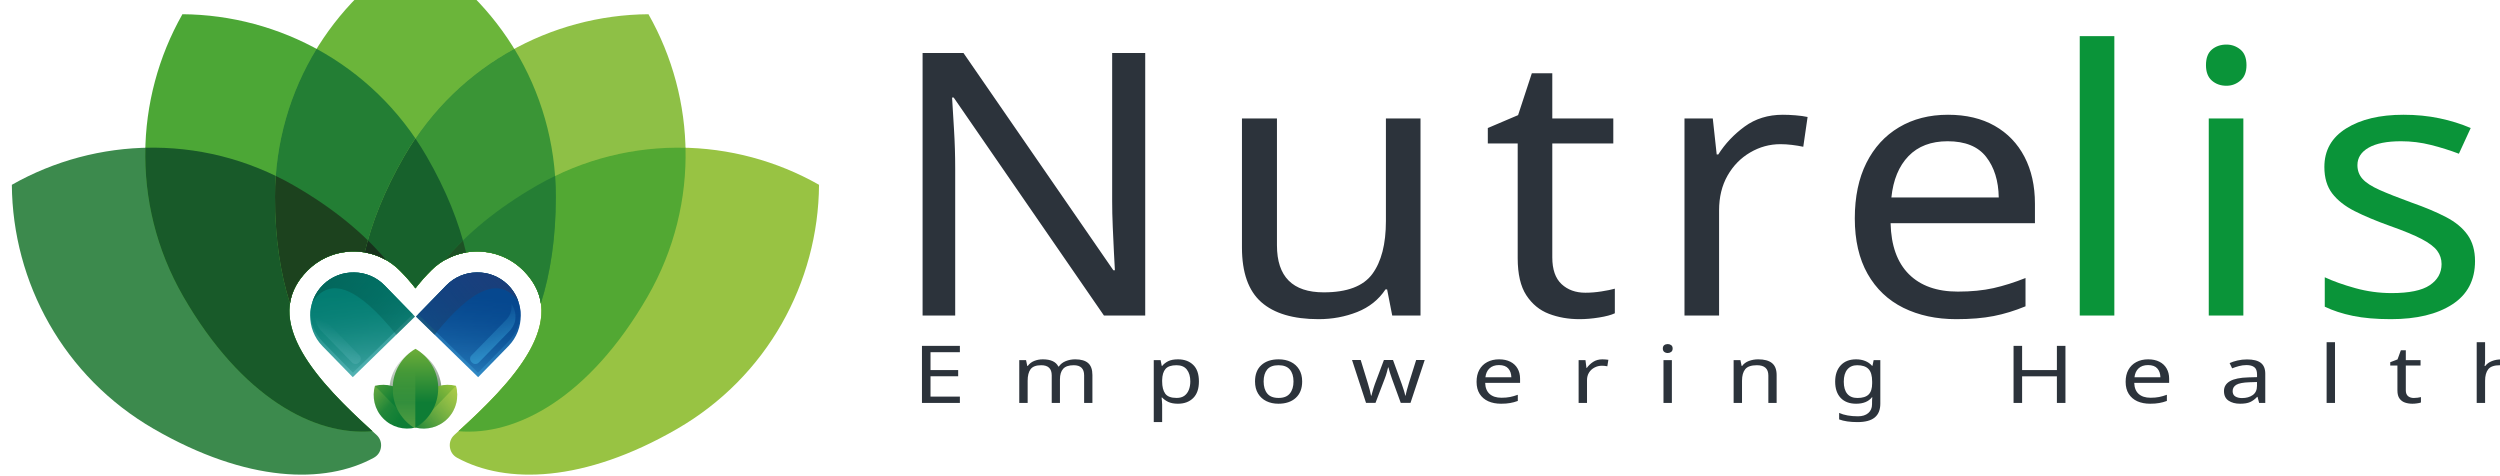
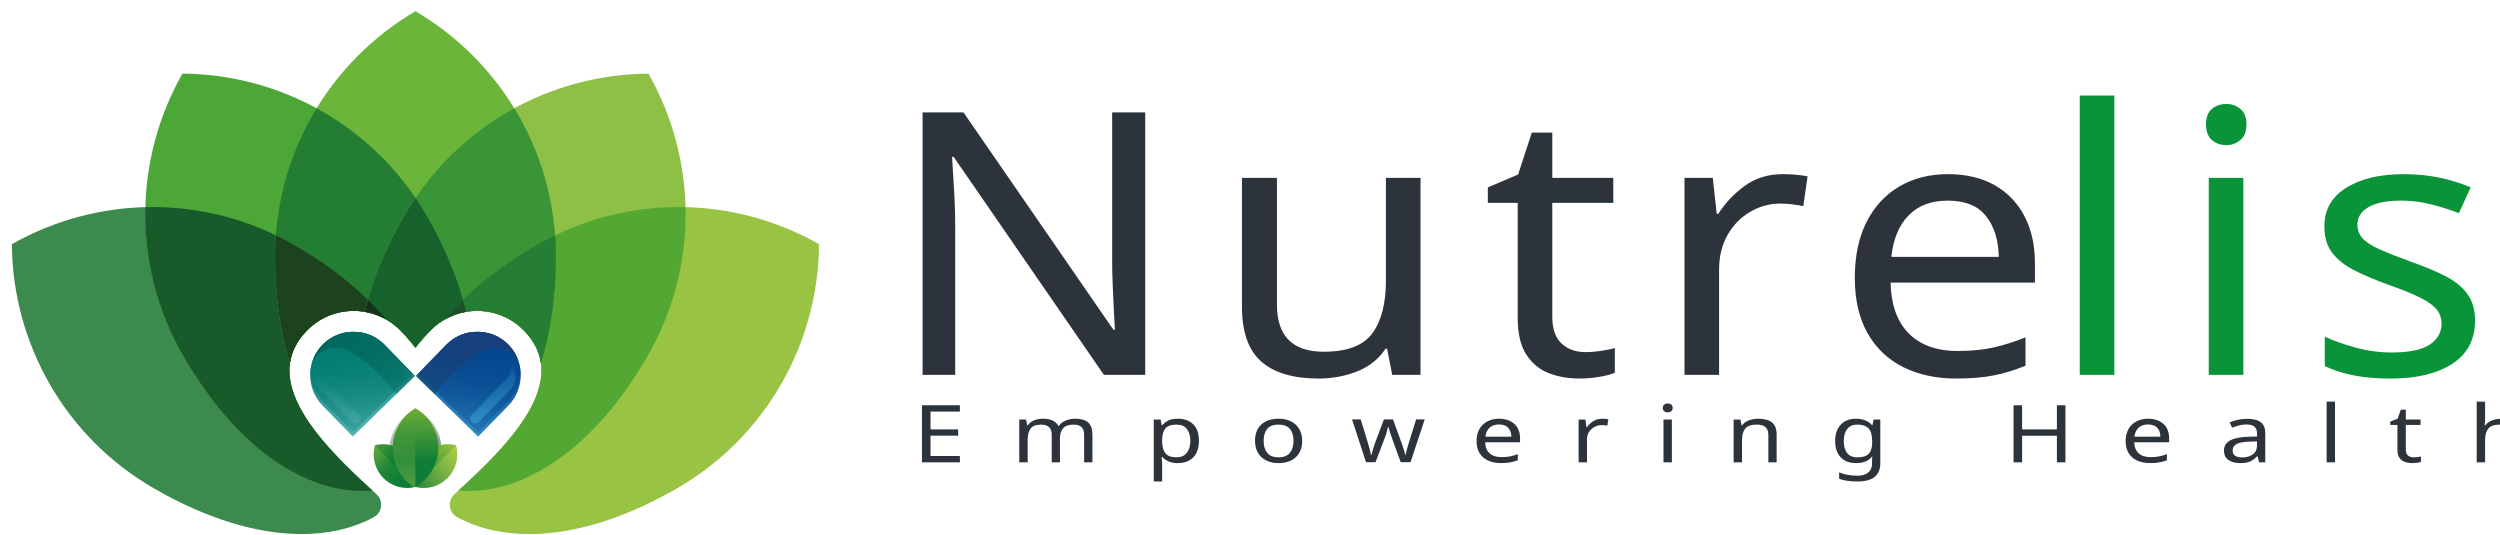
- <svg xmlns="http://www.w3.org/2000/svg" xmlns:xlink="http://www.w3.org/1999/xlink" id="Calque_1" version="1.1" viewBox="0 190 842 160">
+ <svg xmlns="http://www.w3.org/2000/svg" xmlns:xlink="http://www.w3.org/1999/xlink" id="Calque_1" version="1.1" viewBox="0 170 842 180">
  <defs>
    <style>
      .st0{fill:#17311c}.st0,.st1,.st2,.st3,.st4,.st5,.st6,.st7,.st8,.st9,.st10,.st11,.st12,.st13,.st14,.st15,.st16,.st17,.st18,.st19,.st20,.st21,.st22,.st23,.st24,.st25,.st26{fill-rule:evenodd}.st1{fill:#1c421e}.st2{fill:#06488f}.st27{fill:url(#linear-gradient2)}.st28{mask:url(#mask-5)}.st29{fill:#0a9439}.st30{fill:url(#linear-gradient10)}.st31{mask:url(#mask-1)}.st3{fill:#98c343}.st4{fill:#6bb53a}.st5{fill:#027c71}.st32,.st33{fill:#2c333b}.st34{mask:url(#mask-10)}.st35{mask:url(#mask-6)}.st36{mask:url(#mask-7)}.st37{mask:url(#mask)}.st6{fill:#46c1f1}.st38{fill:url(#linear-gradient1)}.st39{fill:url(#linear-gradient9)}.st40{fill:url(#linear-gradient8)}.st41{font-size:123.81px;letter-spacing:.07em}.st41,.st33{font-family:Righteous-Regular,Righteous}.st42{mask:url(#mask-8)}.st43{fill:url(#linear-gradient16)}.st44{mask:url(#mask-2)}.st45{mask:url(#mask-9)}.st33{font-size:26.9px;letter-spacing:.48em}.st7{fill:url(#linear-gradient15)}.st8{fill:#17612c}.st9{fill:#ccd95a}.st46{fill:url(#linear-gradient7)}.st10{fill:#8ec046}.st11{fill:#52a833}.st12{fill:#1f3c76}.st13{fill:#035c51}.st14{fill:url(#linear-gradient11)}.st15{fill:#257e34}.st47{fill:url(#linear-gradient14)}.st48{fill:url(#linear-gradient5)}.st49{fill:url(#linear-gradient3)}.st50{mask:url(#mask-11)}.st16{fill:#7ac8cf}.st51{mask:url(#mask-12)}.st17{fill:url(#linear-gradient4)}.st18{fill:#3a9536}.st52{fill:url(#linear-gradient6)}.st19{fill:url(#linear-gradient12)}.st53{mask:url(#mask-4)}.st20{fill:#1d5125}.st21{fill:#185a29}.st22{fill:#4ca736}.st54{fill:url(#linear-gradient13)}.st23{fill:url(#linear-gradient)}.st24{fill:#3c8a4d}.st25{fill:#237e34}.st26{fill:#1b421e}.st55{mask:url(#mask-3)}
    </style>
    <linearGradient id="linear-gradient" x1="3581.83" y1="-5188.28" x2="3742.8" y2="-4616.77" gradientTransform="translate(-141.62 650.35) scale(.07)" gradientUnits="userSpaceOnUse">
      <stop offset="0" stop-color="#027c71" />
      <stop offset="1" stop-color="#70c5ca" />
    </linearGradient>
    <linearGradient id="linear-gradient1" x1="3248.76" y1="-5327.94" x2="3974.43" y2="-4715.03" gradientTransform="translate(-141.62 650.35) scale(.07)" gradientUnits="userSpaceOnUse">
      <stop offset="0" stop-color="#fff" />
      <stop offset="1" stop-color="#fff" stop-opacity="0" />
    </linearGradient>
    <mask id="mask" x="105.13" y="281.67" width="34.69" height="21.13" maskUnits="userSpaceOnUse">
      <g id="id0">
        <rect class="st38" x="105.13" y="281.67" width="34.69" height="21.13" />
      </g>
    </mask>
    <linearGradient id="linear-gradient2" x1="3655.78" y1="-5231.94" x2="3659.87" y2="-4618.38" xlink:href="#linear-gradient1" />
    <mask id="mask-1" x="104.44" y="281.67" width="34.66" height="33.93" maskUnits="userSpaceOnUse">
      <g id="id2">
        <rect class="st27" x="104.44" y="281.67" width="34.65" height="33.93" />
      </g>
    </mask>
    <mask id="mask-2" x="105.13" y="281.67" width="34.69" height="21.13" maskUnits="userSpaceOnUse">
      <g id="id4">
        <rect class="st38" x="105.13" y="281.67" width="34.69" height="21.13" />
      </g>
    </mask>
    <linearGradient id="linear-gradient3" x1="3398.24" y1="-4529.4" x2="3634.74" y2="-5008.08" xlink:href="#linear-gradient1" />
    <mask id="mask-3" x="106.12" y="292.09" width="15.46" height="20.57" maskUnits="userSpaceOnUse">
      <g id="id6">
        <rect class="st49" x="106.12" y="292.09" width="15.46" height="20.57" />
      </g>
    </mask>
    <linearGradient id="linear-gradient4" x1="4238.83" y1="-5188.29" x2="4077.87" y2="-4616.8" gradientTransform="translate(-141.62 650.35) scale(.07)" gradientUnits="userSpaceOnUse">
      <stop offset="0" stop-color="#06488f" />
      <stop offset="1" stop-color="#47aee3" />
    </linearGradient>
    <linearGradient id="linear-gradient5" x1="4571.91" y1="-5327.96" x2="3846.22" y2="-4715.05" xlink:href="#linear-gradient1" />
    <mask id="mask-4" x="140.03" y="281.67" width="34.69" height="21.13" maskUnits="userSpaceOnUse">
      <g id="id8">
        <rect class="st48" x="140.03" y="281.67" width="34.69" height="21.13" />
      </g>
    </mask>
    <linearGradient id="linear-gradient6" x1="4164.89" y1="-5231.99" x2="4160.8" y2="-4618.38" xlink:href="#linear-gradient1" />
    <mask id="mask-5" x="140.76" y="281.67" width="34.66" height="33.93" maskUnits="userSpaceOnUse">
      <g id="id10">
        <rect class="st52" x="140.76" y="281.67" width="34.65" height="33.93" />
      </g>
    </mask>
    <linearGradient id="linear-gradient7" x1="4571.91" y1="-5327.96" x2="3846.22" y2="-4715.05" xlink:href="#linear-gradient1" />
    <mask id="mask-6" x="140.03" y="281.67" width="34.69" height="21.13" maskUnits="userSpaceOnUse">
      <g id="id12">
        <rect class="st46" x="140.03" y="281.67" width="34.69" height="21.13" />
      </g>
    </mask>
    <linearGradient id="linear-gradient8" x1="4422.43" y1="-4529.43" x2="4185.93" y2="-5008.1" xlink:href="#linear-gradient1" />
    <mask id="mask-7" x="158.26" y="292.09" width="15.46" height="20.57" maskUnits="userSpaceOnUse">
      <g id="id14">
        <rect class="st40" x="158.27" y="292.09" width="15.46" height="20.57" />
      </g>
    </mask>
    <linearGradient id="linear-gradient9" x1="4061.44" y1="-4407.94" x2="3867.88" y2="-4930.04" xlink:href="#linear-gradient1" />
    <mask id="mask-8" x="139.42" y="307.75" width="9.38" height="14.36" maskUnits="userSpaceOnUse">
      <g id="id18">
        <rect class="st39" x="139.42" y="307.75" width="9.38" height="14.36" />
      </g>
    </mask>
    <linearGradient id="linear-gradient10" x1="3759.25" y1="-4407.93" x2="3952.8" y2="-4930.04" xlink:href="#linear-gradient1" />
    <mask id="mask-9" x="131.05" y="307.75" width="9.38" height="14.36" maskUnits="userSpaceOnUse">
      <g id="id22">
        <rect class="st30" x="131.05" y="307.75" width="9.38" height="14.36" />
      </g>
    </mask>
    <linearGradient id="linear-gradient11" x1="3904.28" y1="-4648.39" x2="4099.67" y2="-4446.67" gradientTransform="translate(-141.62 -.22) scale(.07 -.07)" gradientUnits="userSpaceOnUse">
      <stop offset="0" stop-color="#0e7d35" />
      <stop offset="1" stop-color="#9ac43b" />
    </linearGradient>
    <linearGradient id="linear-gradient12" x1="3916.4" y1="-4648.38" x2="3721.01" y2="-4446.66" xlink:href="#linear-gradient11" />
    <linearGradient id="linear-gradient13" x1="4539.46" y1="-4215.38" x2="3827.88" y2="-4659.07" gradientTransform="translate(-141.62 -.22) scale(.07 -.07)" xlink:href="#linear-gradient1" />
    <mask id="mask-10" x="139.93" y="319.94" width="14.06" height="14.41" maskUnits="userSpaceOnUse">
      <g id="id16">
        <rect class="st54" x="139.93" y="319.94" width="14.06" height="14.41" />
      </g>
    </mask>
    <linearGradient id="linear-gradient14" x1="3281.23" y1="-4215.38" x2="3992.81" y2="-4659.06" gradientTransform="translate(-141.62 -.22) scale(.07 -.07)" xlink:href="#linear-gradient1" />
    <mask id="mask-11" x="125.86" y="319.94" width="14.06" height="14.41" maskUnits="userSpaceOnUse">
      <g id="id20">
        <rect class="st47" x="125.86" y="319.94" width="14.06" height="14.41" />
      </g>
    </mask>
    <linearGradient id="linear-gradient15" x1="3910.34" y1="-4653.92" x2="3910.35" y2="-4273.66" xlink:href="#linear-gradient11" />
    <linearGradient id="linear-gradient16" x1="3857.17" y1="-4017.53" x2="3857.17" y2="-4791.05" xlink:href="#linear-gradient1" />
    <mask id="mask-12" x="132.2" y="307.75" width="7.8" height="26.67" maskUnits="userSpaceOnUse">
      <g id="id24">
        <rect class="st43" x="132.2" y="307.75" width="7.8" height="26.67" />
      </g>
    </mask>
  </defs>
  <g>
    <path class="st24" d="M99.12,252.56c-30.47-17.59-66.6-16.51-95.13-.32.24,32.81,17.36,64.64,47.83,82.23,31.36,18.11,57.57,18.69,74.04,9.72,1.4-.76,2.27-2.04,2.46-3.63s-.36-3.04-1.54-4.11c-17.98-16.22-40.28-38.27-23.19-55.35h0c7.13-7.13,18.05-8.31,26.43-3.53-7.29-8.7-17.46-17.25-30.9-25.01Z" />
    <path class="st22" d="M143.67,242.62c-17.59-30.47-49.42-47.59-82.23-47.83-16.2,28.54-17.28,64.66.31,95.13,19.55,33.86,44.11,47.03,63.66,45.3-17.71-16.1-38.49-37.47-21.83-54.13h0c8.54-8.54,22.52-8.54,31.06,0,1.8,1.8,3.45,3.66,4.95,5.57.11.15.22.29.33.44.11-.15.22-.29.33-.44,1.5-1.91,3.15-3.77,4.95-5.57,3.31-3.31,7.43-5.34,11.74-6.08-2.31-9.94-6.59-20.81-13.27-32.4Z" />
    <path class="st21" d="M48.96,239.76c-.43,17.01,3.67,34.34,12.8,50.16,19.55,33.86,44.12,47.03,63.68,45.31-17.71-16.1-38.51-37.47-21.84-54.13h0c7.13-7.13,18.05-8.31,26.43-3.53-7.28-8.7-17.46-17.25-30.9-25.01-15.82-9.13-33.15-13.23-50.16-12.8Z" />
    <path class="st4" d="M187.21,256.3c0-35.18-19-65.93-47.29-82.53-28.3,16.61-47.29,47.35-47.29,82.53,0,13.89,1.85,25.84,5.04,35.84.57-3.82,2.41-7.54,5.92-11.04h0c8.54-8.54,22.52-8.54,31.06,0,1.8,1.8,3.45,3.66,4.95,5.57.11.15.22.29.33.44.11-.15.22-.29.33-.44,1.5-1.91,3.15-3.77,4.95-5.57,8.54-8.54,22.52-8.54,31.06,0h0c3.5,3.5,5.34,7.21,5.91,11.04,3.19-10,5.04-21.94,5.04-35.83Z" />
    <path class="st25" d="M106.63,206.46c-8.88,14.51-14,31.58-14,49.84,0,13.9,1.85,25.84,5.04,35.84.57-3.83,2.41-7.54,5.92-11.05h0c8.54-8.54,22.52-8.54,31.06,0,1.8,1.8,3.45,3.66,4.95,5.57.11.15.22.29.33.44.11-.15.22-.29.33-.44,1.5-1.91,3.15-3.77,4.95-5.57,3.31-3.31,7.44-5.34,11.75-6.08-2.31-9.94-6.6-20.81-13.29-32.39-9.13-15.81-22.1-28.02-37.04-36.16Z" />
    <path class="st1" d="M92.89,249.25c-.17,2.33-.26,4.68-.26,7.05,0,13.9,1.85,25.84,5.04,35.84.57-3.83,2.41-7.54,5.92-11.05h0c7.13-7.13,18.05-8.31,26.43-3.53-7.28-8.7-17.46-17.25-30.9-25.01-2.05-1.19-4.13-2.29-6.24-3.3Z" />
    <path class="st10" d="M218.09,289.92c17.59-30.47,16.51-66.59.31-95.13-32.81.24-64.64,17.36-82.23,47.83-6.69,11.58-10.96,22.45-13.28,32.4,4.31.74,8.43,2.77,11.74,6.08,1.8,1.8,3.45,3.66,4.95,5.57.11.15.22.29.33.44.11-.15.22-.29.33-.44,1.5-1.91,3.15-3.77,4.95-5.57,8.54-8.54,22.52-8.54,31.06,0h0c16.66,16.65-4.12,38.03-21.84,54.13,19.56,1.72,44.12-11.44,63.67-45.3Z" />
    <path class="st3" d="M228.02,334.47c30.46-17.59,47.6-49.41,47.83-82.23-28.53-16.2-64.66-17.28-95.13.32-13.43,7.75-23.61,16.3-30.9,25.01,8.38-4.78,19.3-3.59,26.43,3.53h0c17.09,17.09-5.22,39.13-23.19,55.35-1.19,1.07-1.73,2.52-1.54,4.11s1.06,2.87,2.46,3.63c16.47,8.97,42.68,8.39,74.04-9.72Z" />
    <path class="st11" d="M230.89,239.76c-17.01-.43-34.35,3.67-50.16,12.8-13.43,7.75-23.61,16.3-30.9,25.01,8.38-4.78,19.3-3.6,26.43,3.53h0c16.66,16.66-4.13,38.03-21.84,54.13,19.56,1.72,44.12-11.45,63.67-45.31,9.13-15.81,13.22-33.15,12.79-50.16Z" />
    <path class="st18" d="M173.22,206.46c-14.95,8.13-27.91,20.35-37.04,36.16-6.68,11.58-10.98,22.45-13.29,32.39,4.31.74,8.44,2.77,11.75,6.08,1.8,1.8,3.45,3.66,4.95,5.57.11.15.22.29.33.44.11-.15.22-.29.33-.44,1.5-1.91,3.15-3.77,4.95-5.57,8.54-8.54,22.52-8.54,31.06,0h0c3.5,3.5,5.34,7.22,5.91,11.04,3.19-10,5.04-21.95,5.04-35.84,0-18.26-5.12-35.32-13.99-49.84Z" />
    <path class="st8" d="M156.96,275.01c-2.31-9.94-6.6-20.81-13.29-32.39-1.19-2.05-2.44-4.04-3.75-5.97-1.31,1.93-2.56,3.93-3.75,5.97-6.68,11.58-10.98,22.45-13.29,32.39,4.31.74,8.44,2.77,11.75,6.08,1.8,1.8,3.45,3.66,4.95,5.57.11.15.22.29.33.44.11-.15.22-.29.33-.44,1.5-1.91,3.15-3.77,4.95-5.57,3.31-3.31,7.44-5.34,11.75-6.08Z" />
    <path class="st15" d="M182.17,292.14c3.19-10,5.04-21.95,5.04-35.84,0-2.37-.08-4.72-.26-7.05-2.1,1.02-4.18,2.12-6.23,3.3-13.43,7.75-23.61,16.3-30.9,25.01,8.38-4.78,19.3-3.6,26.43,3.53h0c3.5,3.5,5.34,7.22,5.91,11.04Z" />
    <path class="st0" d="M123.92,270.99c-.38,1.36-.72,2.7-1.03,4.02,2.47.42,4.89,1.28,7.12,2.54-1.84-2.2-3.87-4.39-6.09-6.57Z" />
    <path class="st20" d="M156.96,275.01c-.31-1.32-.65-2.66-1.03-4.02-2.22,2.17-4.24,4.36-6.09,6.57,2.23-1.27,4.64-2.12,7.12-2.54Z" />
    <path class="st23" d="M118.81,317.04l20.94-20.43-10.21-10.47c-5.62-5.76-14.93-5.87-20.68-.25-5.76,5.62-5.87,14.93-.25,20.68l10.21,10.47h0Z" />
    <g class="st37">
      <path class="st13" d="M133.48,302.73l6.28-6.12-10.21-10.47c-5.62-5.76-14.93-5.87-20.68-.26-1.72,1.68-2.94,3.7-3.65,5.84,5.92-8.76,15.35-5.09,28.28,11h0s0,0,0,0Z" />
    </g>
    <g class="st31">
      <path class="st5" d="M139.02,295.86l-9.48-9.72c-5.62-5.76-14.93-5.87-20.68-.25-2.62,2.55-4.07,5.87-4.35,9.27.07,3.59,1.45,7.15,4.14,9.91l10.21,10.47,20.16-19.67Z" />
    </g>
    <g class="st44">
      <path class="st13" d="M133.48,302.73l6.28-6.12-10.21-10.47c-5.62-5.76-14.93-5.87-20.68-.26-1.72,1.68-2.94,3.7-3.65,5.84,5.92-8.76,15.35-5.09,28.28,11h0s0,0,0,0Z" />
    </g>
    <g class="st55">
      <path class="st16" d="M120.85,312.14l.19-.19c.63-.61.64-1.62.03-2.24l-11.97-12.27c-1.5-1.81-1.73-3.79-1.44-5.28-2.06,3.31-1.94,6.33.34,9.07l10.61,10.88c.61.62,1.62.64,2.24.03h0Z" />
    </g>
    <path class="st17" d="M161.04,317.04l-20.94-20.43,10.21-10.47c5.62-5.76,14.93-5.87,20.68-.26,5.76,5.62,5.87,14.93.26,20.68l-10.21,10.47h0Z" />
    <g class="st53">
      <path class="st13" d="M146.37,302.73l-6.28-6.12,10.21-10.47c5.62-5.76,14.93-5.87,20.68-.26,1.72,1.68,2.94,3.7,3.65,5.84-5.92-8.75-15.35-5.09-28.27,11h0,0Z" />
    </g>
    <g class="st28">
      <path class="st2" d="M140.83,295.86l9.48-9.72c5.62-5.76,14.93-5.87,20.68-.26,2.62,2.55,4.07,5.87,4.35,9.27-.07,3.59-1.45,7.15-4.13,9.91l-10.21,10.47-20.16-19.67h0Z" />
    </g>
    <g class="st35">
      <path class="st12" d="M146.37,302.73l-6.28-6.12,10.21-10.47c5.62-5.76,14.93-5.87,20.68-.26,1.72,1.68,2.94,3.7,3.65,5.84-5.92-8.75-15.35-5.09-28.27,11h0,0Z" />
    </g>
    <g class="st36">
      <path class="st6" d="M159,312.14l-.19-.19c-.63-.61-.64-1.62-.03-2.24l11.97-12.27c1.5-1.81,1.73-3.79,1.44-5.28,2.06,3.31,1.94,6.33-.34,9.07l-10.61,10.88c-.61.62-1.62.64-2.24.03h0Z" />
    </g>
    <g class="st42">
      <path class="st26" d="M139.93,307.82c-1.07,3.76-.16,7.96,2.75,10.97,1.7,1.75,3.82,2.84,6.05,3.25.01-.54,0-1.09-.05-1.65-.48-5.65-3.96-10.32-8.75-12.57h0Z" />
    </g>
    <g class="st45">
      <path class="st26" d="M139.93,307.82c1.07,3.76.16,7.96-2.75,10.97-1.7,1.75-3.82,2.84-6.05,3.25-.01-.54,0-1.09.05-1.65.48-5.65,3.96-10.32,8.75-12.57h0Z" />
    </g>
    <g>
      <path class="st14" d="M153.56,319.94c1.07,3.76.16,7.96-2.75,10.97-2.91,3.01-7.09,4.05-10.88,3.1-1.07-3.76-.16-7.96,2.75-10.97,2.91-3.01,7.09-4.05,10.88-3.1Z" />
      <path class="st19" d="M126.29,319.94c-1.07,3.76-.16,7.96,2.75,10.97,2.91,3.01,7.09,4.05,10.88,3.1,1.07-3.76.16-7.96-2.75-10.97-2.91-3.01-7.09-4.05-10.88-3.1Z" />
      <g>
        <g class="st34">
          <path class="st9" d="M153.56,319.94c1.07,3.76.16,7.96-2.75,10.97-2.91,3.01-7.09,4.05-10.88,3.1,0,0,4.54-4.69,13.63-14.07Z" />
        </g>
        <g class="st50">
          <path class="st9" d="M126.29,319.94c-1.07,3.76-.16,7.96,2.75,10.97,2.91,3.01,7.09,4.05,10.88,3.1,0,0-4.54-4.69-13.63-14.08Z" />
        </g>
        <path class="st7" d="M139.93,307.48c4.58,2.65,7.66,7.6,7.66,13.27,0,5.67-3.08,10.62-7.66,13.27-4.58-2.65-7.66-7.6-7.66-13.27s3.08-10.62,7.66-13.27Z" />
      </g>
    </g>
    <g class="st51">
      <path class="st9" d="M139.93,307.82c-4.58,2.65-7.66,7.6-7.66,13.27,0,5.67,3.08,10.62,7.66,13.27v-26.53s0,0,0,0Z" />
    </g>
  </g>
  <g>
    <text class="st33" transform="translate(307.41 325.71) scale(1.19 1)">
      <tspan x="0" y="0">Empowering Health</tspan>
    </text>
    <text class="st41" transform="translate(297.87 296.26) scale(1.07 1)">
      <tspan class="st32" x="0" y="0">Nutre</tspan>
      <tspan class="st29" x="365.72" y="0">lis</tspan>
    </text>
  </g>
</svg>
